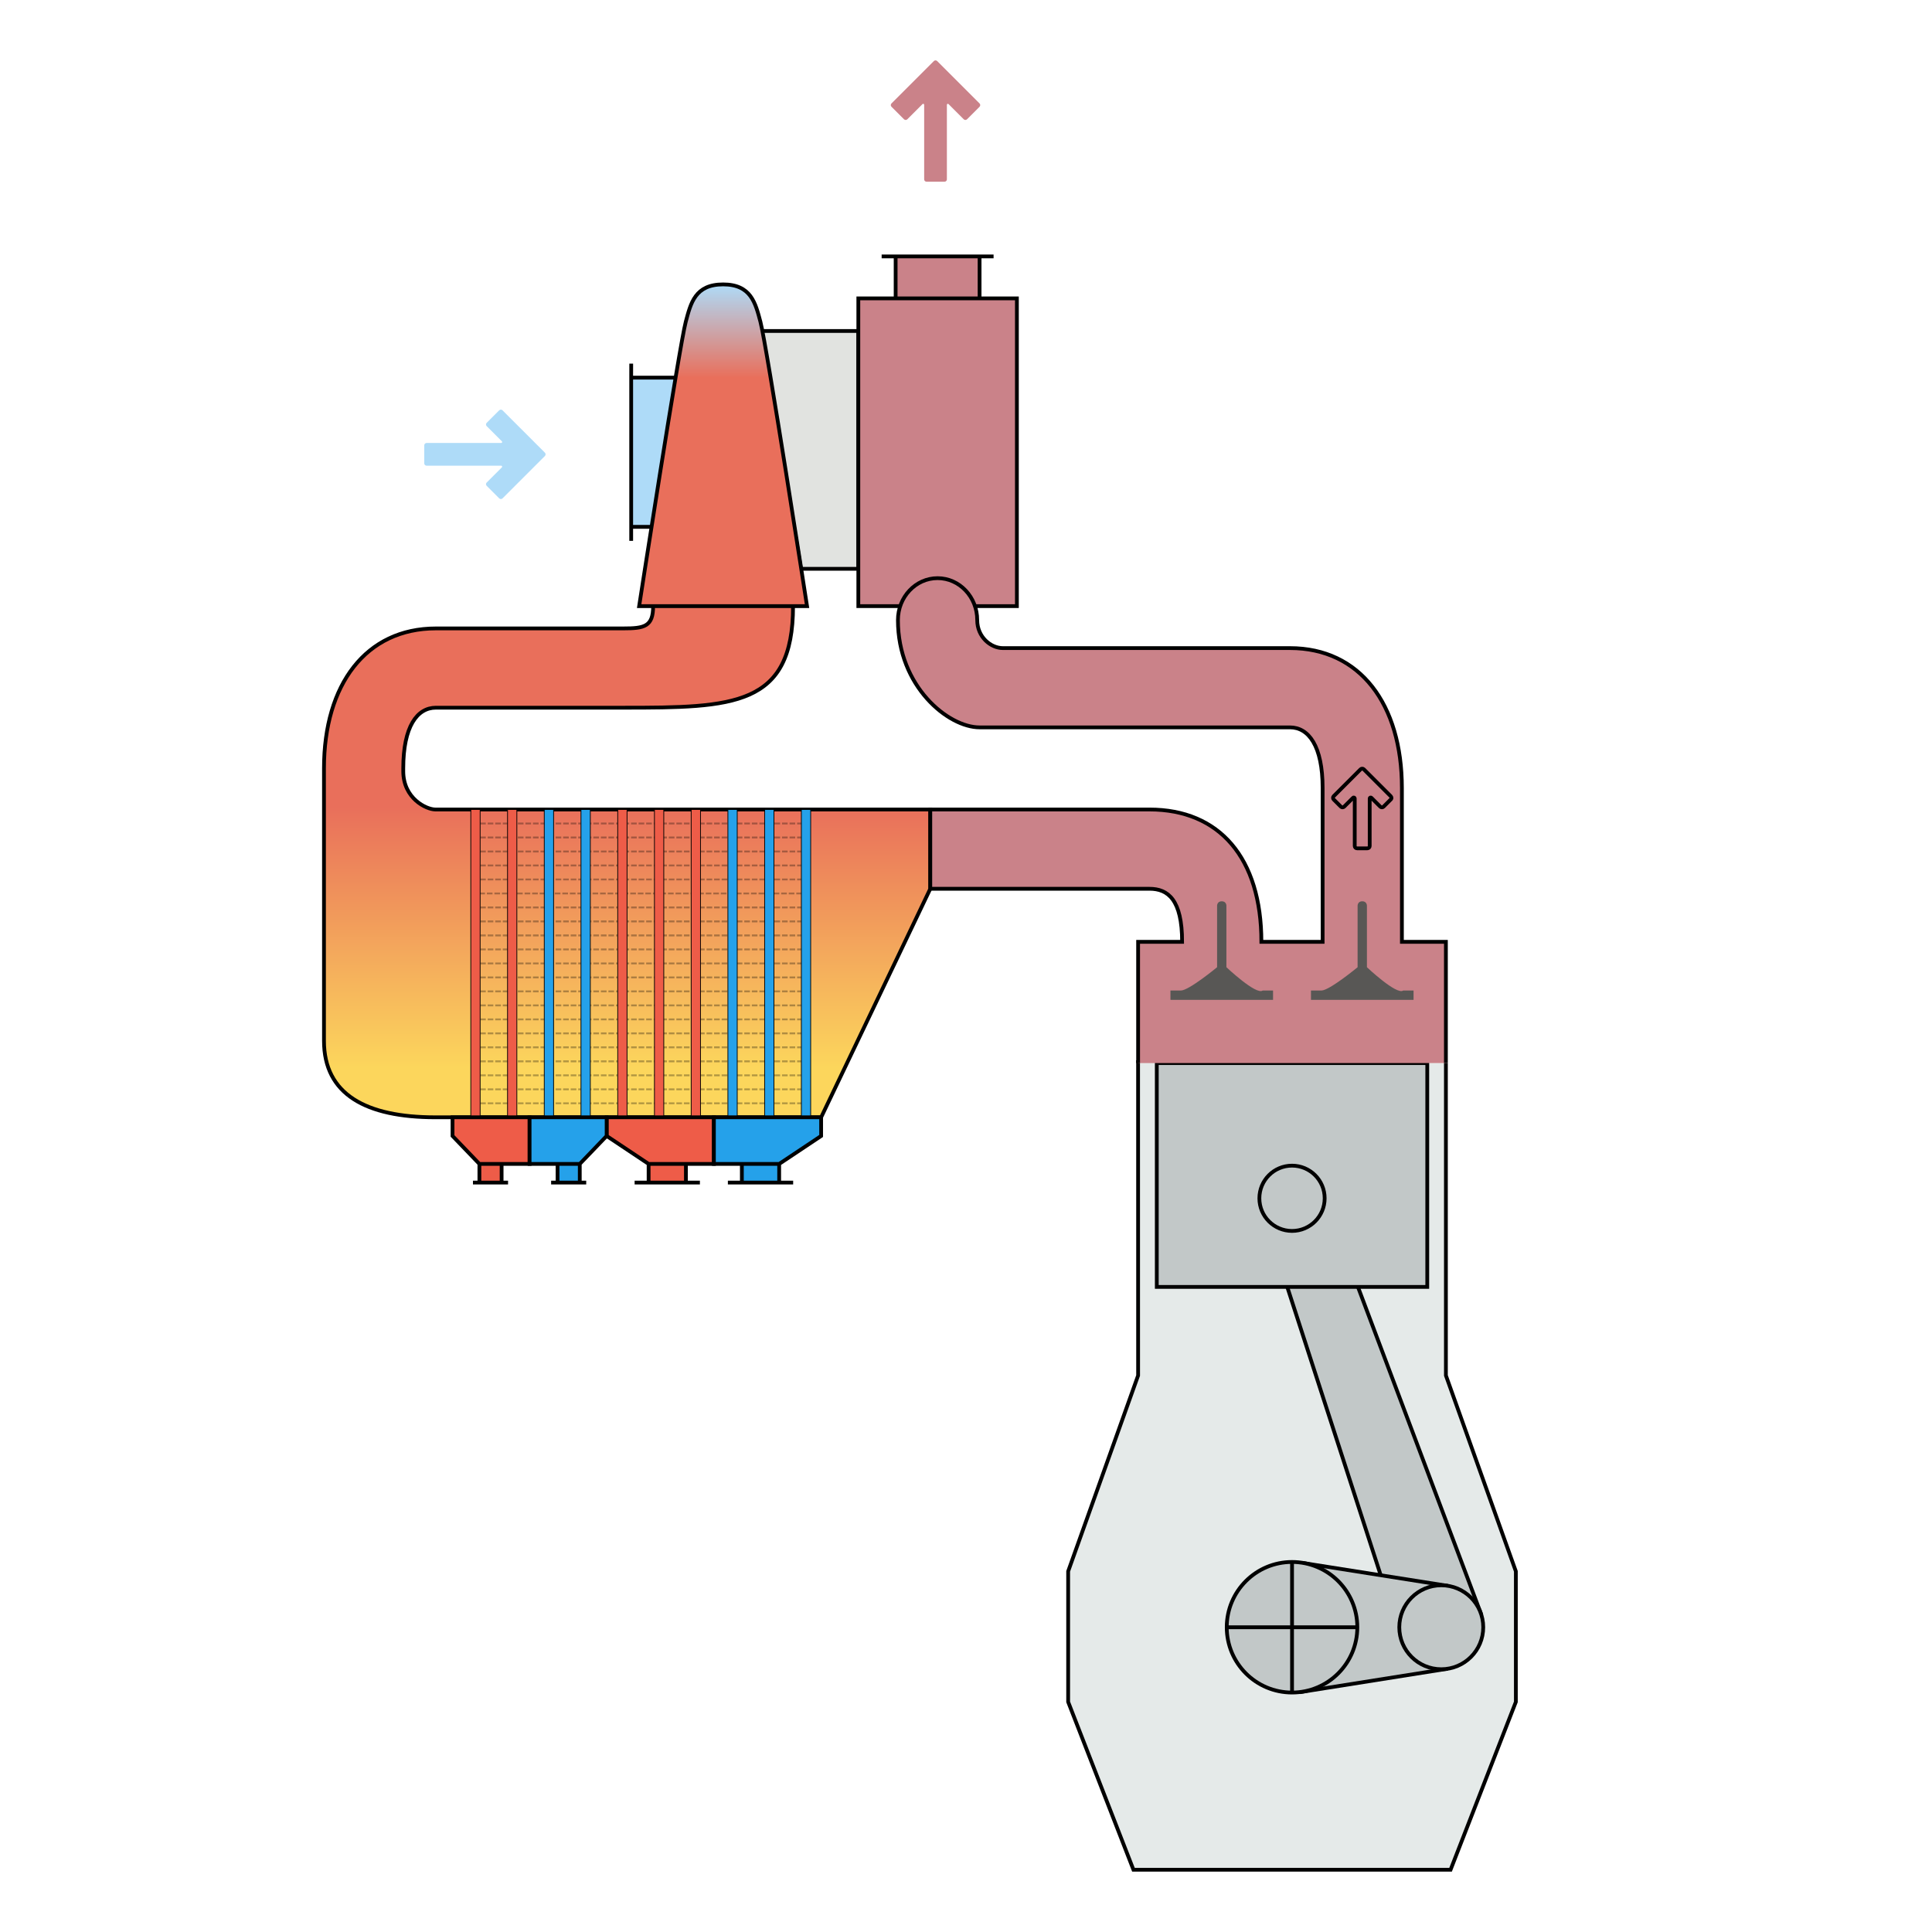
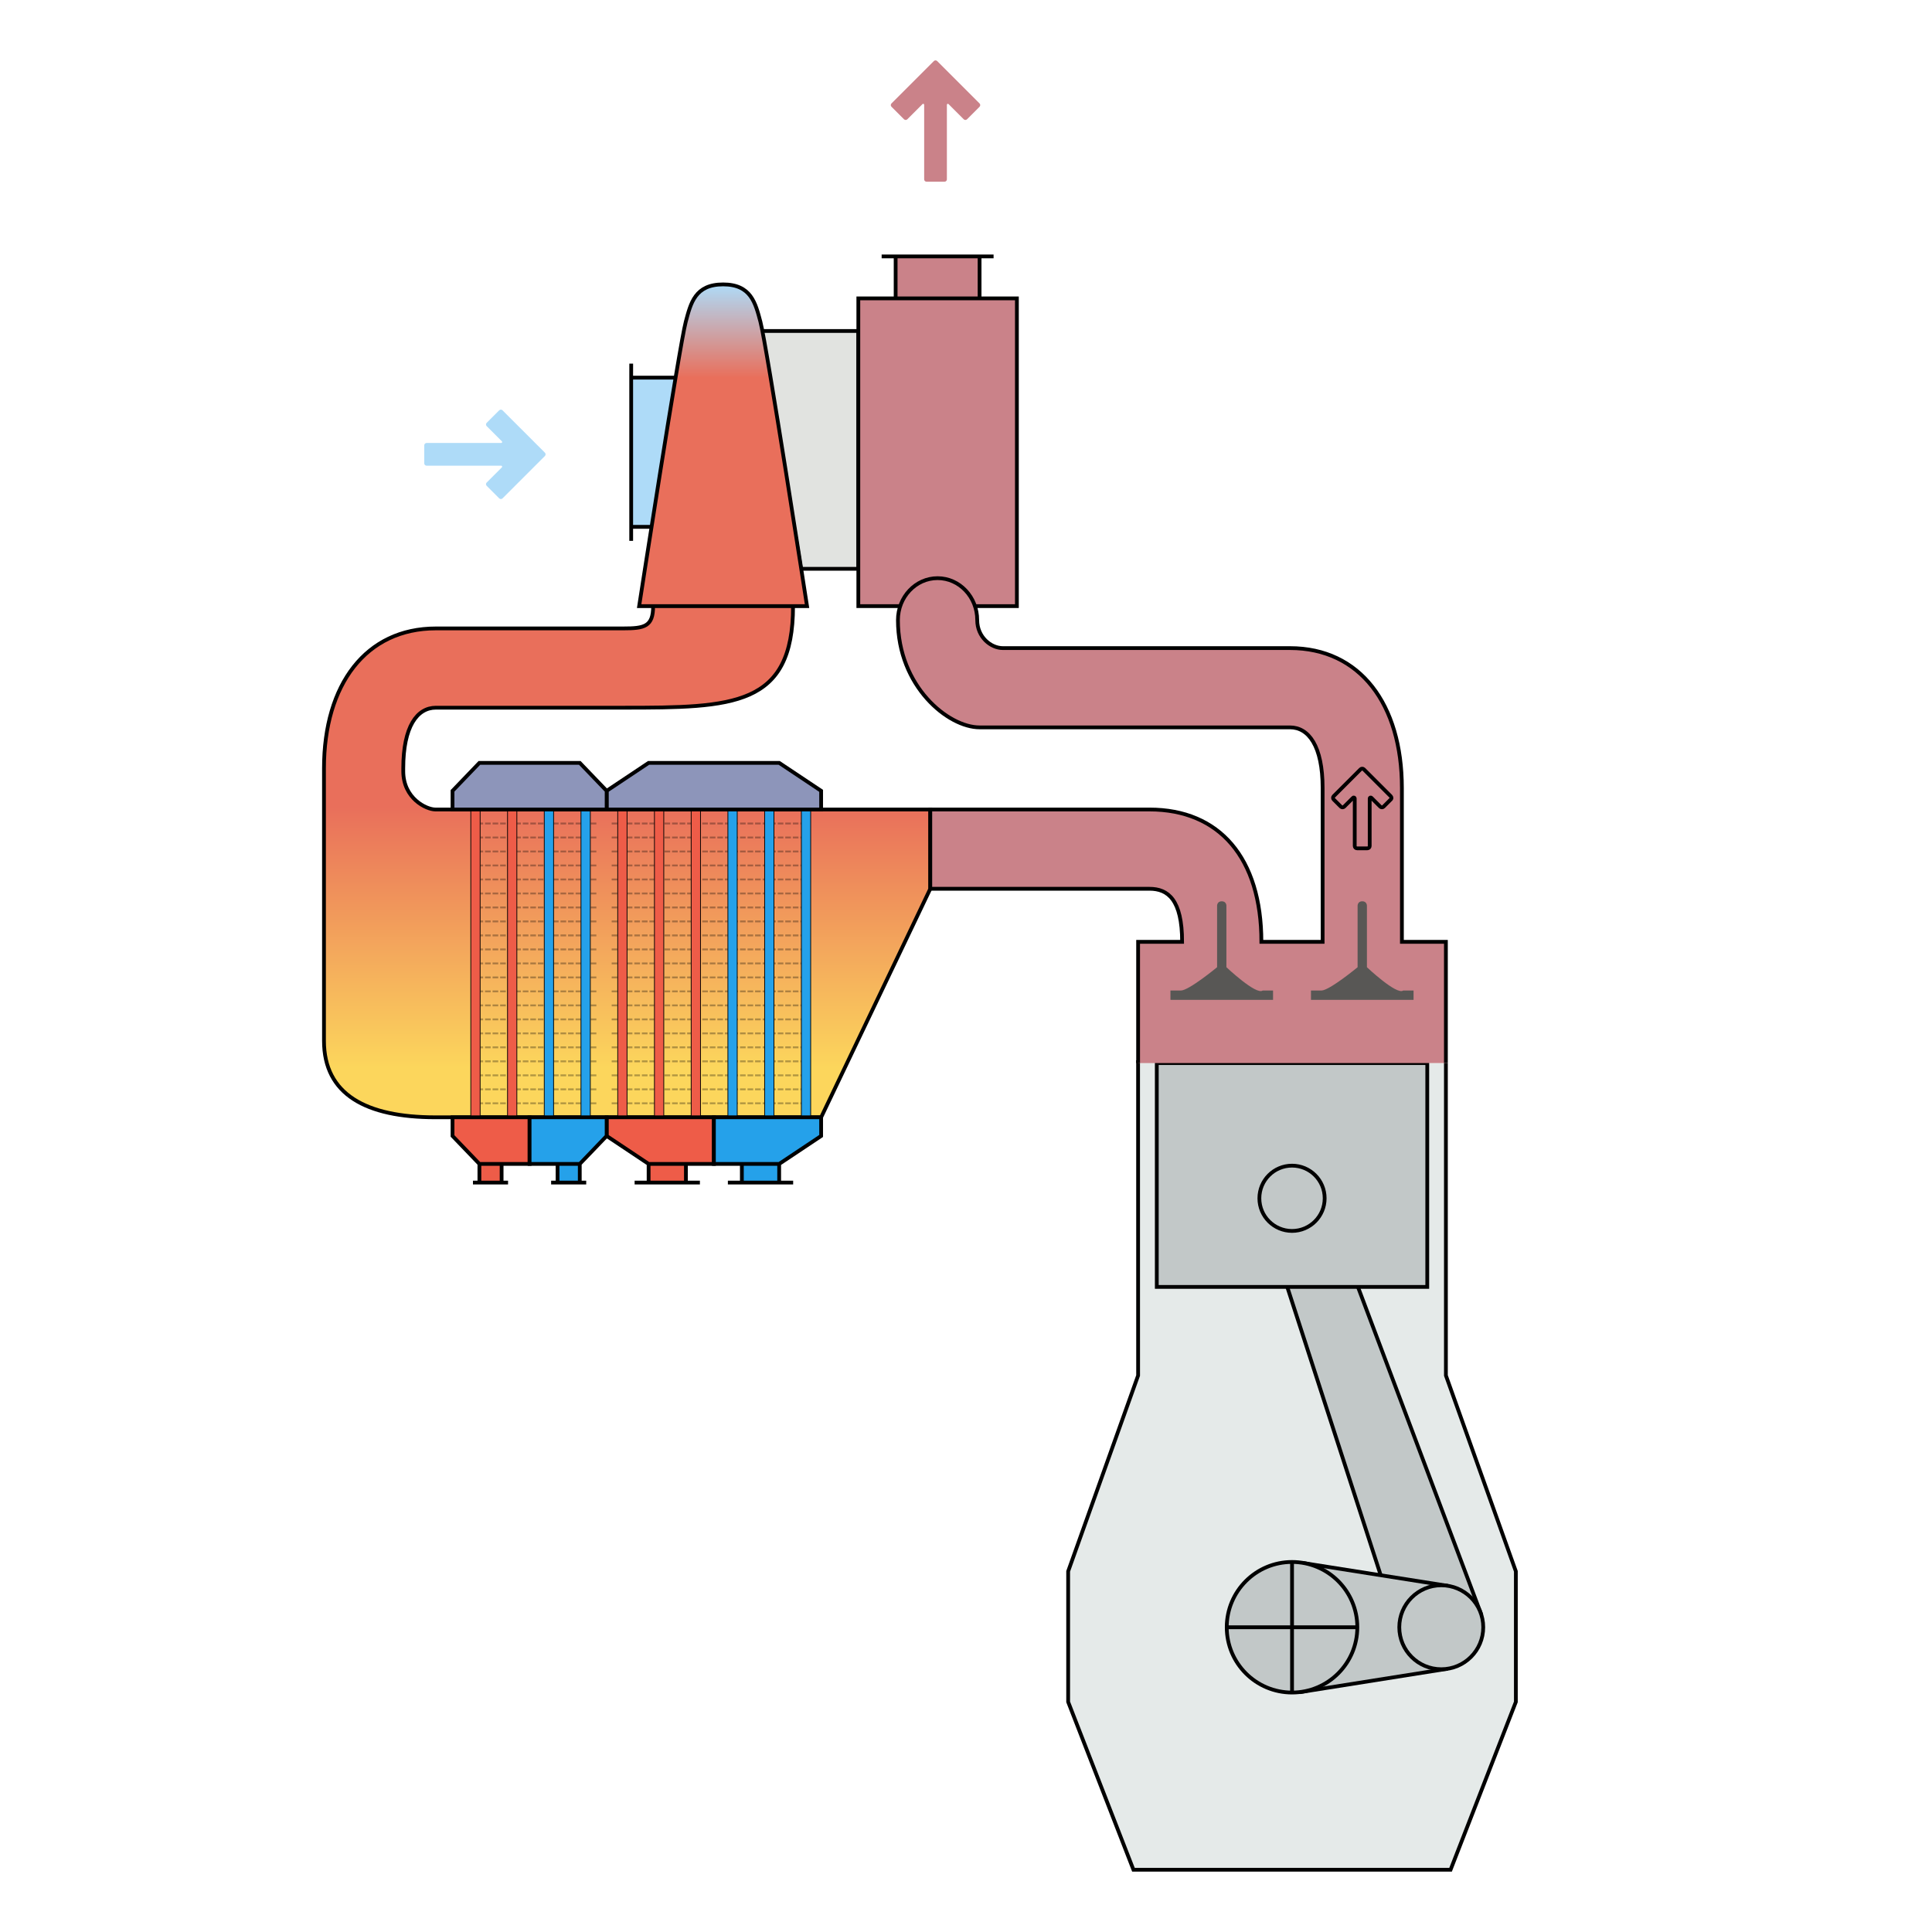
<svg xmlns="http://www.w3.org/2000/svg" viewBox="0 0 512 512" version="1.1" id="svg149">
  <defs id="defs153">
    <linearGradient id="linearGradient1138" x1="200" x2="200" y1="335" y2="110" gradientTransform="matrix(1.2359,0,0,1.2357,-489.3689,-69.25817)" gradientUnits="userSpaceOnUse">
      <stop stop-color="#e96f5b" offset="0" id="stop1134" />
      <stop stop-color="#aedbf8" offset="1" id="stop1136" />
    </linearGradient>
    <linearGradient id="a-2" x1="200" x2="200" y1="335" y2="110" gradientTransform="matrix(1.2359,0,0,1.2357,-489.3689,-69.25817)" gradientUnits="userSpaceOnUse">
      <stop stop-color="#25a1ea" offset="0" id="stop2-7" />
      <stop stop-color="#25a1ea" offset=".027" id="stop4-9" />
      <stop stop-color="#fcd65c" offset=".062" id="stop6-8" />
      <stop stop-color="#fcd65c" offset=".253" id="stop8-6" />
      <stop stop-color="#e96f5b" offset=".502" id="stop10-3" />
      <stop stop-color="#e96f5b" offset=".911" id="stop12-2" />
      <stop stop-color="#aedbf8" offset="1" id="stop14-8" />
    </linearGradient>
    <linearGradient id="a-9" x1="200" x2="200" y1="335" y2="110" gradientTransform="matrix(1.2359,0,0,1.2357,-59.262,-60.559)" gradientUnits="userSpaceOnUse">
      <stop stop-color="#25a1ea" offset="0" id="stop2-1" />
      <stop stop-color="#25a1ea" offset=".027" id="stop4-8" />
      <stop stop-color="#fcd65c" offset=".062" id="stop6-89" />
      <stop stop-color="#fcd65c" offset=".253" id="stop8-2" />
      <stop stop-color="#e96f5b" offset=".502" id="stop10-5" />
      <stop stop-color="#e96f5b" offset=".911" id="stop12-0" />
      <stop stop-color="#aedbf8" offset="1" id="stop14-3" />
    </linearGradient>
  </defs>
  <linearGradient id="a" x1="200" x2="200" y1="335" y2="110" gradientTransform="matrix(1.2359,0,0,1.2357,-173.8438,-62.96724)" gradientUnits="userSpaceOnUse">
    <stop stop-color="#25a1ea" offset="0" id="stop2" />
    <stop stop-color="#25a1ea" offset=".027" id="stop4" />
    <stop stop-color="#fcd65c" offset=".062" id="stop6" />
    <stop stop-color="#fcd65c" offset=".253" id="stop8" />
    <stop stop-color="#e96f5b" offset=".502" id="stop10" />
    <stop stop-color="#e96f5b" offset=".911" id="stop12" />
    <stop stop-color="#aedbf8" offset="1" id="stop14" />
  </linearGradient>
  <path fill="#aedbf8" stroke="#000000" d="m 173.08,139.62 h -5.809 v -39.542 h 12.235 z m -5.809,0 v 3.707 m 0,-43.249 0.007,-3.707" id="path17-1" />
  <path fill="#e1e3e0" d="M 227.46,150.74 H 212.259 L 201.878,87.72 h 25.583 z" id="path27-9" style="stroke:#000000" />
  <path fill="#ca8289" d="m 259.6,67.952 h 3.708 m -25.954,0 H 233.646 M 258.364,160.628 h 11.123 V 79.073 H 259.6 v -11.121 h -22.246 v 11.121 h -9.887 V 160.628 h 11.123 m -1.236,-81.555 h 22.246" id="path23-6" style="stroke:#000000" />
  <path fill="#e5eae9" d="m 383.18,281.73 v 82.791 l 18.538,51.899 v 34.599 l -17.302,44.485 h -84.04 L 283.074,451.019 V 416.42 l 18.538,-51.899 -0.007,-83.539" id="path21" style="stroke:#000000" />
  <path d="m 334.19,319.62 15.475,-5.682 42.702,113.43 -20.963,7.056 z" id="path33" style="fill:#c2c8c8;stroke:#000000" />
  <path d="m 345,448.36 38.276,-6.069 0.047,-22.086 -37.563,-5.929 z" id="path35" style="fill:#c2c8c8;stroke:#000000" />
  <path d="m 306.56,281.73 v 59.313 h 71.681 V 281.73 Z" id="path37" style="fill:#c2c8c8;stroke:#000000" />
  <circle cx="381.95" cy="431.24" r="11.123" id="circle39" style="fill:#c2c8c8;stroke:#000000" />
  <circle cx="342.4" cy="317.56" r="8.651" id="circle41" style="fill:#c2c8c8;stroke:#000000" />
  <path fill="#c2c8c8" stroke="#000" d="m325.1 431.24h34.605m-17.302-17.3v34.599m17.302-17.3a17.302 17.3 0 0 1-17.302 17.3 17.302 17.3 0 0 1-17.302-17.3 17.302 17.3 0 0 1 17.302-17.3 17.302 17.3 0 0 1 17.302 17.3z" id="path77" />
  <path fill="url(#a)" d="m 173.089,160.63 h 37.076 m -103.298,42.979 c 0,-11.121 3.708,-16.064 8.651,-16.064 h 13.443 36.271 c 29.137,0 44.933,-0.301 44.933,-26.912 h 3.708 c 0,0 -10.703,-69.198 -12.359,-75.377 -1.322,-4.943 -2.472,-9.886 -9.887,-9.886 -7.415,0 -8.565,4.943 -9.887,9.886 -1.656,6.178 -12.359,75.377 -12.359,75.377 h 3.708 c 0,5.407 -2.315,5.903 -7.856,5.903 l -35.627,0.002 h -14.086 c -18.538,0 -29.661,14.828 -29.661,37.071 v 72.222 c 0,14.17 11.095,20.264 29.525,20.264 l 102.226,0 28.925,-60.562 v -21.007 H 227.495 115.383 c -2.391,0 -8.516,-2.914 -8.516,-10.144 z" id="path29-4" style="fill:url(#a-9);stroke:#000000" />
+   <path d="m 162.102,255.315 h 50.267" id="path1581" style="opacity:0.3;fill:none;stroke:#000000;stroke-width:0.5;stroke-dasharray:1.5, 0.5" />
+   <path d="m 162.102,251.605 h 50.267" id="path1577" style="opacity:0.3;fill:none;stroke:#000000;stroke-width:0.5;stroke-dasharray:1.5, 0.5" />
+   <path d="m 162.102,247.895 h 50.267" id="path1573" style="opacity:0.3;fill:none;stroke:#000000;stroke-width:0.5;stroke-dasharray:1.5, 0.5" />
+   <path d="m 162.102,244.185 h 50.267" id="path1569" style="opacity:0.3;fill:none;stroke:#000000;stroke-width:0.5;stroke-dasharray:1.5, 0.5" />
+   <path d="m 162.102,240.485 h 50.267" id="path1565" style="opacity:0.3;fill:none;stroke:#000000;stroke-width:0.5;stroke-dasharray:1.5, 0.5" />
+   <path d="m 162.102,236.775 h 50.267" id="path1561" style="opacity:0.3;fill:none;stroke:#000000;stroke-width:0.5;stroke-dasharray:1.5, 0.5" />
+   <path d="m 162.102,233.065 h 50.267" id="path1557" style="opacity:0.3;fill:none;stroke:#000000;stroke-width:0.5;stroke-dasharray:1.5, 0.5" />
+   <path d="m 162.102,229.355 h 50.267" id="path1553" style="opacity:0.3;fill:none;stroke:#000000;stroke-width:0.5;stroke-dasharray:1.5, 0.5" />
+   <path d="m 162.102,259.025 h 50.267" id="path1585" style="opacity:0.3;fill:none;stroke:#000000;stroke-width:0.5;stroke-dasharray:1.5, 0.5" />
+   <path d="m 162.102,262.725 h 50.267" id="path1589" style="opacity:0.3;fill:none;stroke:#000000;stroke-width:0.5;stroke-dasharray:1.5, 0.5" />
+   <path d="m 162.102,266.435 h 50.267" id="path1593" style="opacity:0.3;fill:none;stroke:#000000;stroke-width:0.5;stroke-dasharray:1.5, 0.5" />
+   <path d="m 162.102,270.145 h 50.267" id="path1597" style="opacity:0.3;fill:none;stroke:#000000;stroke-width:0.5;stroke-dasharray:1.5, 0.5" />
+   <path d="m 162.102,273.855 h 50.267" id="path1601" style="opacity:0.3;fill:none;stroke:#000000;stroke-width:0.5;stroke-dasharray:1.5, 0.5" />
+   <path d="m 162.102,277.555 h 50.267" id="path1605" style="opacity:0.3;fill:none;stroke:#000000;stroke-width:0.5;stroke-dasharray:1.5, 0.5" />
+   <path d="m 162.102,281.265 h 50.267" id="path1609" style="opacity:0.3;fill:none;stroke:#000000;stroke-width:0.5;stroke-dasharray:1.5, 0.5" />
+   <path d="m 162.102,284.975 h 50.267" id="path1613" style="opacity:0.3;fill:none;stroke:#000000;stroke-width:0.5;stroke-dasharray:1.5, 0.5" />
+   <path d="m 162.102,288.685 h 50.267" id="path1617" style="opacity:0.3;fill:none;stroke:#000000;stroke-width:0.5;stroke-dasharray:1.5, 0.5" />
+   <path d="m 162.102,292.385 h 50.267" id="path1621" style="opacity:0.3;fill:none;stroke:#000000;stroke-width:0.5;stroke-dasharray:1.5, 0.5" />
+   <path d="M 158.04,292.385 H 127.24" id="path1623" style="opacity:0.3;fill:none;stroke:#000000;stroke-width:0.5;stroke-dasharray:1.5, 0.5" />
+   <path d="M 158.04,288.685 H 127.24" id="path1619" style="opacity:0.3;fill:none;stroke:#000000;stroke-width:0.5;stroke-dasharray:1.5, 0.5" />
+   <path d="M 158.04,284.975 H 127.24" id="path1615" style="opacity:0.3;fill:none;stroke:#000000;stroke-width:0.5;stroke-dasharray:1.5, 0.5" />
+   <path d="M 158.04,281.265 H 127.24" id="path1611" style="opacity:0.3;fill:none;stroke:#000000;stroke-width:0.5;stroke-dasharray:1.5, 0.5" />
+   <path d="M 158.04,277.555 H 127.24" id="path1607" style="opacity:0.3;fill:none;stroke:#000000;stroke-width:0.5;stroke-dasharray:1.5, 0.5" />
+   <path d="M 158.04,273.855 H 127.24" id="path1603" style="opacity:0.3;fill:none;stroke:#000000;stroke-width:0.5;stroke-dasharray:1.5, 0.5" />
+   <path d="M 158.04,270.145 H 127.24" id="path1599" style="opacity:0.3;fill:none;stroke:#000000;stroke-width:0.5;stroke-dasharray:1.5, 0.5" />
+   <path d="M 158.04,266.435 H 127.24" id="path1595" style="opacity:0.3;fill:none;stroke:#000000;stroke-width:0.5;stroke-dasharray:1.5, 0.5" />
+   <path d="M 158.04,262.725 H 127.24" id="path1591" style="opacity:0.3;fill:none;stroke:#000000;stroke-width:0.5;stroke-dasharray:1.5, 0.5" />
+   <path d="M 158.04,259.025 H 127.24" id="path1587" style="opacity:0.3;fill:none;stroke:#000000;stroke-width:0.5;stroke-dasharray:1.5, 0.5" />
+   <path d="M 158.04,255.315 H 127.24" id="path1583" style="opacity:0.3;fill:none;stroke:#000000;stroke-width:0.5;stroke-dasharray:1.5, 0.5" />
+   <path d="M 158.04,251.605 H 127.24" id="path1579" style="opacity:0.3;fill:none;stroke:#000000;stroke-width:0.5;stroke-dasharray:1.5, 0.5" />
+   <path d="M 158.04,247.895 H 127.24" id="path1575" style="opacity:0.3;fill:none;stroke:#000000;stroke-width:0.5;stroke-dasharray:1.5, 0.5" />
+   <path d="M 158.04,244.185 H 127.24" id="path1571" style="opacity:0.3;fill:none;stroke:#000000;stroke-width:0.5;stroke-dasharray:1.5, 0.5" />
+   <path d="M 158.04,240.485 H 127.24" id="path1567" style="opacity:0.3;fill:none;stroke:#000000;stroke-width:0.5;stroke-dasharray:1.5, 0.5" />
+   <path d="M 158.04,236.775 H 127.24" id="path1563" style="opacity:0.3;fill:none;stroke:#000000;stroke-width:0.5;stroke-dasharray:1.5, 0.5" />
+   <path d="M 158.04,233.065 H 127.24" id="path1559" style="opacity:0.3;fill:none;stroke:#000000;stroke-width:0.5;stroke-dasharray:1.5, 0.5" />
+   <path d="M 158.04,229.355 H 127.24" id="path1555" style="opacity:0.3;fill:none;stroke:#000000;stroke-width:0.5;stroke-dasharray:1.5, 0.5" />
+   <path d="m 162.102,225.655 h 50.267" id="path1551" style="opacity:0.3;fill:none;stroke:#000000;stroke-width:0.5;stroke-dasharray:1.5, 0.5" />
+   <path d="M 158.04,225.655 H 127.24" id="path1549" style="opacity:0.3;fill:none;stroke:#000000;stroke-width:0.5;stroke-dasharray:1.5, 0.5" />
+   <path d="m 162.102,221.945 h 50.267" id="path1545" style="opacity:0.3;fill:none;stroke:#000000;stroke-width:0.5;stroke-dasharray:1.5, 0.5" />
+   <path d="M 158.04,221.945 H 127.24" id="path1547" style="opacity:0.3;fill:none;stroke:#000000;stroke-width:0.5;stroke-dasharray:1.5, 0.5" />
+   <path d="m 162.102,218.235 h 50.267" id="path119" style="opacity:0.3;fill:none;stroke:#000000;stroke-width:0.5;stroke-dasharray:1.5, 0.5" />
+   <path d="M 158.04,218.235 H 127.24" id="path1455" style="opacity:0.3;fill:none;stroke:#000000;stroke-width:0.5;stroke-dasharray:1.5, 0.5" />
  <path fill="#aedbf8" d="m 132.3,108.73 -3.325,3.324 a 0.618,0.618 0 0 0 0,0.874 l 4.029,4.028 a 0.256,0.256 0 0 1 -0.18,0.437 h -19.774 a 0.618,0.618 0 0 0 -0.618,0.618 v 4.782 a 0.618,0.618 0 0 0 0.618,0.618 h 19.774 a 0.256,0.256 0 0 1 0.18,0.437 l -4.029,4.028 a 0.618,0.618 0 0 0 0,0.874 l 3.325,3.324 a 0.618,0.618 0 0 0 0.874,0 l 11.234,-11.232 a 0.618,0.618 0 0 0 0,-0.874 l -11.234,-11.232 a 0.618,0.618 0 0 0 -0.874,0 z" id="path51-0" />
  <path fill="#ca8289" d="m 259.6,28.287 -3.325,3.324 a 0.618,0.618 0 0 1 -0.874,0 l -4.029,-4.028 a 0.256,0.256 0 0 0 -0.438,0.18 v 19.771 a 0.618,0.618 0 0 1 -0.618,0.618 h -4.783 a 0.618,0.618 0 0 1 -0.618,-0.618 v -19.771 a 0.256,0.256 0 0 0 -0.438,-0.18 l -4.029,4.028 a 0.618,0.618 0 0 1 -0.874,3e-6 l -3.325,-3.324 a 0.618,0.618 0 0 1 0,-0.874 l 11.234,-11.232 a 0.618,0.618 0 0 1 0.874,0 l 11.234,11.232 a 0.618,0.618 0 0 1 0,0.874 z" id="path53-3" />
  <path fill="#ca8289" d="m 301.612,281.73 v -32.133 l 11.66,-1e-4 c 0,-11.121 -3.708,-14.064 -8.651,-14.064 h -58.087 v -21.007 h 58.086 c 18.538,0 29.661,12.828 29.661,35.071 H 350.509 V 208.824 c 0,-11.121 -3.708,-16.064 -8.651,-16.064 h -82.266 c -8.33,0 -21.628,-10.862 -21.628,-28.421 0,-6.141 4.709,-11.121 10.505,-11.121 5.796,0 10.505,4.98 10.505,11.121 0,4.473 3.584,7.414 6.797,7.414 h 76.086 c 18.538,0 29.661,14.828 29.661,37.071 v 40.773 h 11.661 v 32.133" id="path25-6" style="stroke:#000000;stroke-opacity:1" />
  <path fill="#585755" d="m 362.249,240.007 v 16.315 c 0,0 7.862,7.441 9.603,6.178 h 2.756 v 2.471 h -27.189 v -2.471 h 2.756 c 2.138,0 9.603,-6.178 9.603,-6.178 v -16.315 c 0,0 -10e-6,-1.16 1.236,-1.16 1.236,0 1.236,1.16 1.236,1.16 z" id="path123" />
  <path fill="#585755" d="m 325.012,240.007 v 16.315 c 0,0 7.862,7.441 9.603,6.178 h 2.756 v 2.471 h -27.189 v -2.471 h 2.756 c 2.138,0 9.603,-6.178 9.603,-6.178 v -16.315 c 0,0 -1e-5,-1.16 1.236,-1.16 1.236,0 1.236,1.16 1.236,1.16 z" id="path1224" />
  <path d="m 366.658,213.776 c -0.241,0.241 -0.632,0.241 -0.874,0 l -2.361,-2.36 c -0.161,-0.162 -0.438,-0.048 -0.438,0.18 v 12.604 c 0,0.341 -0.277,0.618 -0.618,0.618 h -2.731 c -0.341,0 -0.618,-0.277 -0.618,-0.618 v -12.604 c 2.9e-4,-0.229 -0.277,-0.343 -0.438,-0.18 l -2.361,2.36 c -0.241,0.241 -0.632,0.241 -0.874,0 l -1.903,-1.903 c -0.241,-0.241 -0.241,-0.632 0,-0.874 l 7.119,-7.118 c 0.241,-0.241 0.632,-0.241 0.874,0 l 7.119,7.118 c 0.241,0.241 0.241,0.632 0.124,0.753 z" id="path59" style="fill:none;stroke:#000000" />
-   <g fill="none" stroke="#000000" stroke-width="0.5" stroke-dasharray="1.5, 0.5" opacity="0.3" id="g121" transform="rotate(-90,196.202,250.7329)">
-     <path d="M 154.55,181.771 V 269.365" id="path79" />
-     <path d="M 158.25,181.771 V 269.365" id="path81" />
-     <path d="M 161.96,181.771 V 269.365" id="path83" />
-     <path d="M 165.67,181.771 V 269.365" id="path85" />
-     <path d="M 169.38,181.771 V 269.365" id="path87" />
-     <path d="M 173.08,181.771 V 269.365" id="path89" />
-     <path d="M 176.79,181.771 V 269.365" id="path91" />
-     <path d="M 180.5,181.771 V 269.365" id="path93" />
-     <path d="M 184.21,181.771 V 269.365" id="path95" />
-     <path d="M 187.91,181.771 V 269.365" id="path97" />
-     <path d="M 191.62,181.771 V 269.365" id="path99" />
-     <path d="M 195.33,181.771 V 269.365" id="path101" />
-     <path d="M 199.04,181.771 V 269.365" id="path103" />
-     <path d="M 202.75,181.771 V 269.365" id="path105" />
-     <path d="M 206.45,181.771 V 269.365" id="path107" />
-     <path d="M 210.16,181.556 V 269.365" id="path109" />
-     <path d="M 213.87,181.771 V 269.365" id="path111" />
-     <path d="M 217.58,181.771 V 269.365" id="path113" />
-     <path d="M 221.28,181.771 V 269.365" id="path115" />
-     <path d="M 224.99,181.771 V 269.365" id="path117" />
-     <path d="M 228.7,181.771 V 269.365" id="path119" />
-   </g>
  <path d="m 202.636,296.095 v -81.568 h 2.471 v 81.568 z" id="path125" style="fill:#25a1ea;stroke:#000000;stroke-width:0.2" />
  <path d="m 212.369,296.095 v -81.568 h 2.471 v 81.568 z" id="path127" style="fill:#25a1ea;stroke:#000000;stroke-width:0.2" />
  <path d="m 192.902,296.095 v -81.568 h 2.471 v 81.568 z" id="path129" style="fill:#25a1ea;stroke:#000000;stroke-width:0.2" />
  <path d="m 183.169,296.095 v -81.568 h 2.471 v 81.568 z" id="path133" style="fill:#ee5c48;stroke:#000000;stroke-width:0.2" />
  <path d="m 173.436,296.095 v -81.568 h 2.471 v 81.568 z" id="path135" style="fill:#ee5c48;stroke:#000000;stroke-width:0.2" />
  <path d="m 163.702,296.095 v -81.568 h 2.471 v 81.568 z" id="path137" style="fill:#ee5c48;stroke:#000000;stroke-width:0.2" />
  <path fill="#ee5c48" d="m 160.767,296.095 v 4.944 l 11.121,7.415 h 17.3 v -12.359 z m 21.007,17.302 h 3.707 m -13.593,0 h -3.707 m 13.593,-4.944 v 4.944 h -9.886 v -4.944" id="path143" style="stroke:#000000;stroke-opacity:1" />
  <path d="m 153.969,296.095 v -81.568 h 2.471 v 81.568 z" id="path1384" style="fill:#25a1ea;fill-opacity:1;stroke:#000000;stroke-width:0.2" />
  <path d="m 144.236,296.095 v -81.568 h 2.471 v 81.568 z" id="path1388" style="fill:#25a1ea;fill-opacity:1;stroke:#000000;stroke-width:0.2" />
  <path d="m 134.502,296.095 v -81.568 h 2.471 v 81.568 z" id="path1390" style="fill:#ee5c48;fill-opacity:1;stroke:#000000;stroke-width:0.2" />
  <path d="m 124.769,296.095 v -81.568 h 2.471 v 81.568 z" id="path1392" style="fill:#ee5c48;stroke:#000000;stroke-width:0.2" />
  <path fill="#ee5c48" d="m 217.609,296.095 v 4.944 l -11.121,7.415 h -17.3 v -12.359 z m -21.007,17.302 h -3.707 m 13.593,0 h 3.707 m -13.593,-4.944 v 4.944 h 9.886 v -4.944" id="path1447" style="fill:#25a1ea;fill-opacity:1;stroke:#000000;stroke-opacity:1" />
  <path fill="#ee5c48" d="m 119.925,296.095 v 4.944 l 7.121,7.415 h 13.3 v -12.359 z m 13.007,17.302 h 1.707 m -7.593,0 h -1.707 m 7.593,-4.944 v 4.944 h -5.886 v -4.944" id="path1449" style="stroke:#000000;stroke-opacity:1" />
  <path fill="#ee5c48" d="m 160.767,296.095 v 4.944 l -7.121,7.415 h -13.3 v -12.359 z m -13.007,17.302 h -1.707 m 7.593,0 h 1.707 m -7.593,-4.944 v 4.944 h 5.886 v -4.944" id="path1453" style="fill:#25a1ea;fill-opacity:1;stroke:#000000;stroke-opacity:1" />
+   <path id="path1627" style="fill:#8d95ba;fill-opacity:1;stroke:#000000;stroke-opacity:1" d="m 171.888,202.167 -11.121,7.415 v 4.944 h 56.842 v -4.944 l -11.121,-7.415 z" />
+   <path id="path1631" style="fill:#8d95ba;fill-opacity:1;stroke:#000000;stroke-opacity:1" d="m 153.646,202.167 7.121,7.415 v 4.944 h -40.842 v -4.944 l 7.121,-7.415 z" />
</svg>
